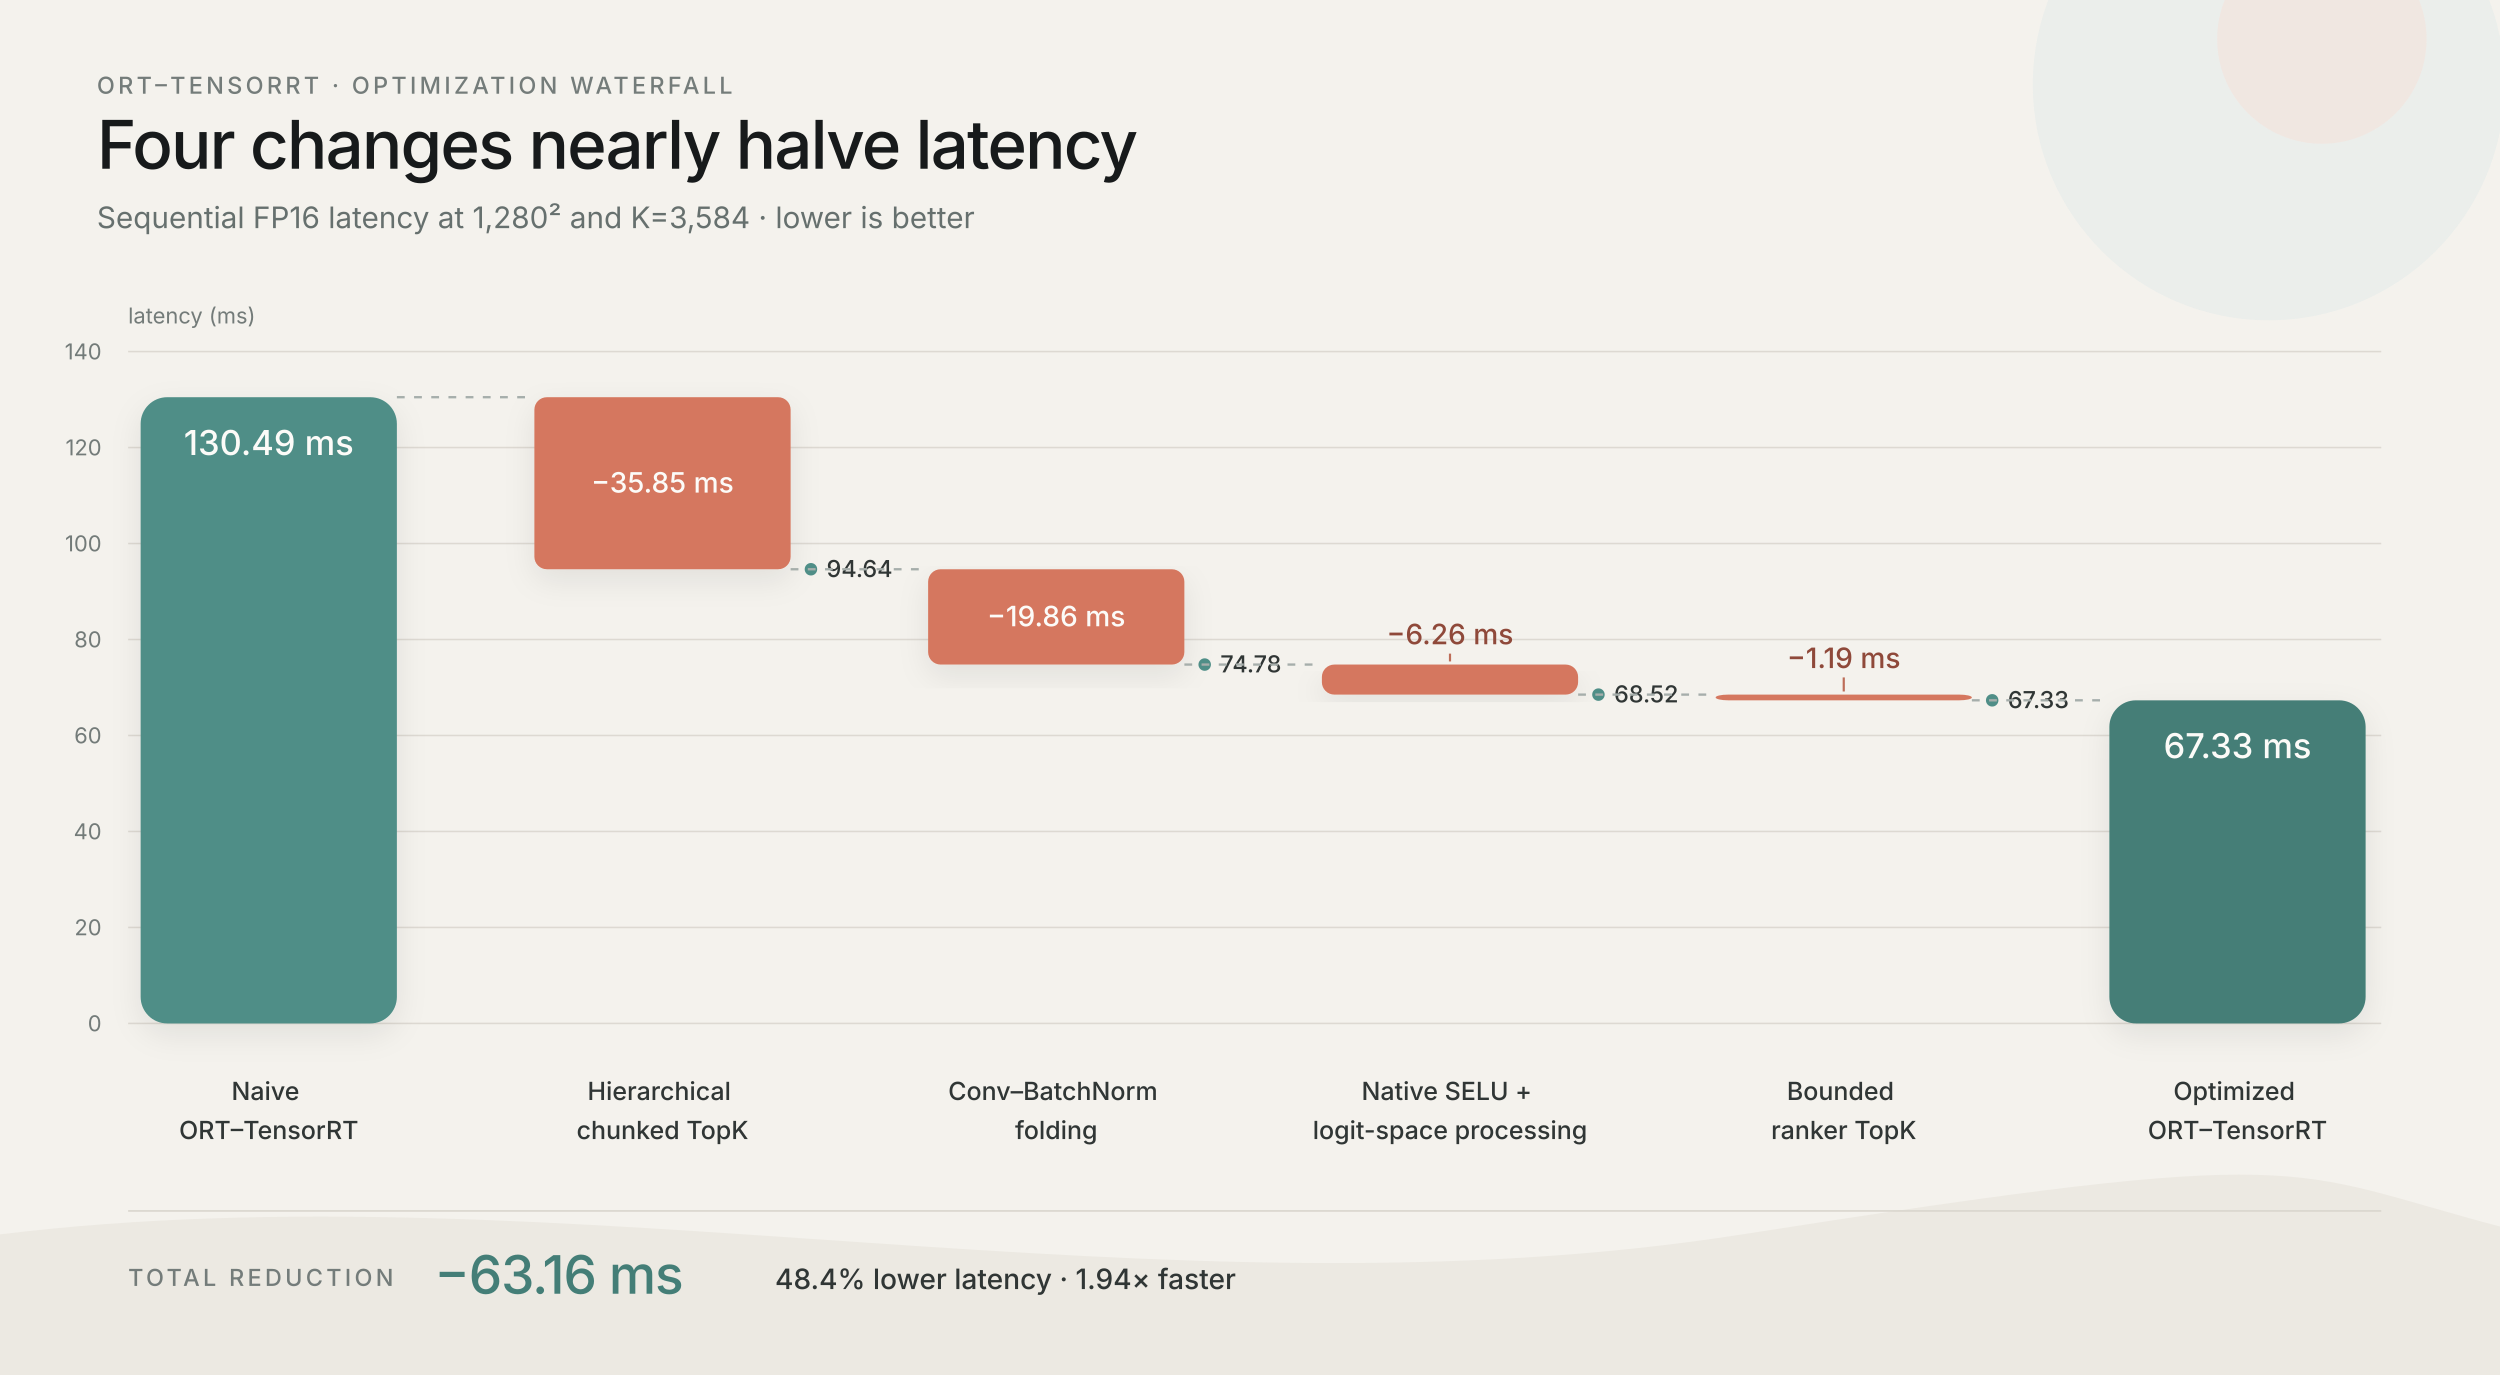
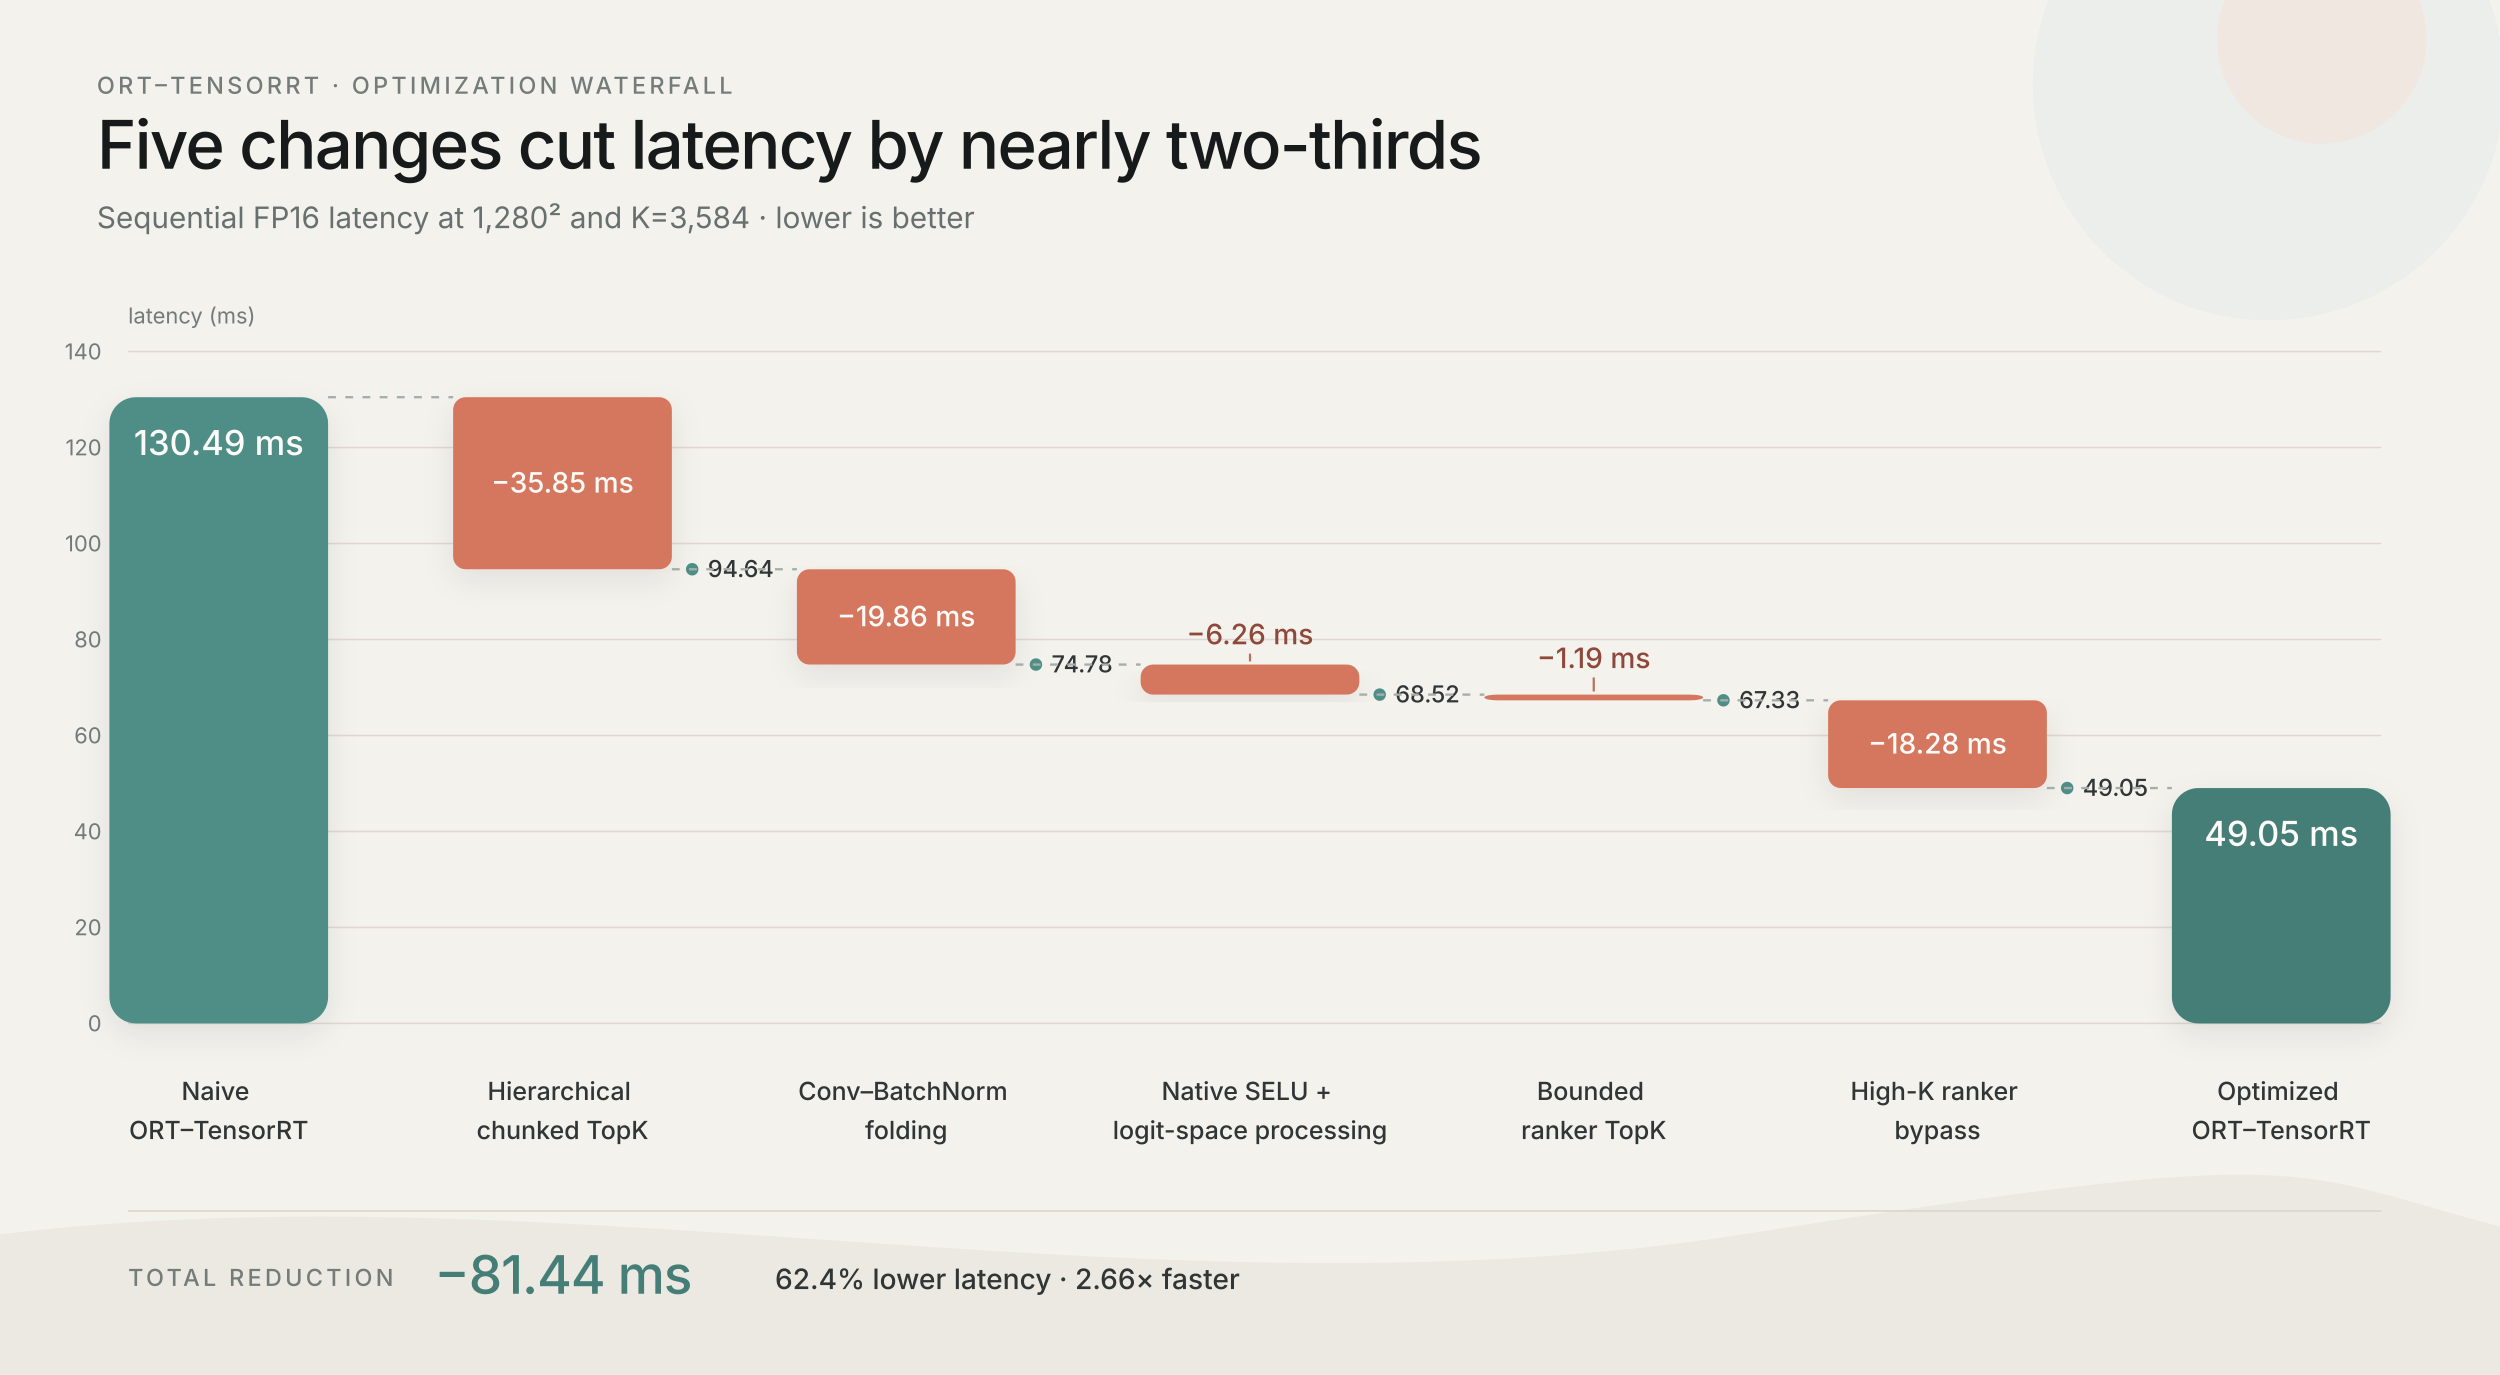
<svg xmlns="http://www.w3.org/2000/svg" width="1600" height="880" viewBox="0 0 1600 880" role="img" aria-labelledby="title description">
  <defs>
    <style>
            text { font-family: Inter, ui-sans-serif, system-ui, -apple-system, BlinkMacSystemFont, "Segoe UI", sans-serif; }
            .eyebrow { font-size: 15px; font-weight: 500; letter-spacing: 2.1px; fill: #747C7A; }
            .title { font-size: 43px; font-weight: 500; letter-spacing: -1.15px; fill: #171A1B; }
            .subtitle { font-size: 19px; font-weight: 400; fill: #66706E; }
            .axis { font-size: 14px; font-weight: 400; fill: #737B79; }
            .bar-value { font-size: 22px; font-weight: 500; fill: #FCFBF8; }
            .delta { font-size: 18px; font-weight: 500; fill: #FCFBF8; }
            .delta-dark { font-size: 18px; font-weight: 500; fill: #8F493A; }
            .state { font-size: 15px; font-weight: 500; fill: #303635; }
            .stage { font-size: 16px; font-weight: 500; fill: #303635; }
            .stage-muted { font-size: 14px; font-weight: 400; fill: #747C7A; }
            .takeaway { font-size: 18px; font-weight: 500; fill: #303635; }
            .takeaway-value { font-size: 34px; font-weight: 500; letter-spacing: -0.7px; fill: #447E77; }
          </style>
    <filter id="bar-shadow" x="-20%" y="-15%" width="140%" height="140%">
      <feDropShadow dx="0" dy="7" stdDeviation="10" flood-color="#1E2524" flood-opacity="0.08" />
    </filter>
  </defs>
  <rect width="1600" height="880" fill="#F4F2ED" />
  <path d="M0 790 C360 746, 745 848, 1115 790 S1460 748, 1600 785 L1600 880 L0 880 Z" fill="#ECE9E2" />
  <circle cx="1452" cy="54" r="151" fill="#E6ECEA" opacity="0.68" />
  <circle cx="1486" cy="25" r="67" fill="#F2E5DF" opacity="0.82" />
  <text x="62.00" y="60.00" class="eyebrow">ORT–TENSORRT · OPTIMIZATION WATERFALL</text>
-   <text x="62.00" y="108.00" class="title">Four changes nearly halve latency</text>
+   <text x="62.00" y="108.00" class="title">Five changes cut latency by nearly two-thirds</text>
  <text x="62.00" y="146.00" class="subtitle">Sequential FP16 latency at 1,280² and K=3,584 · lower is better</text>
  <line x1="82" y1="655.00" x2="1524" y2="655.00" stroke="#DDD9D2" stroke-width="1" />
  <text x="65.00" y="660.00" class="axis" text-anchor="end">0</text>
  <line x1="82" y1="593.57" x2="1524" y2="593.57" stroke="#DDD9D2" stroke-width="1" />
  <text x="65.00" y="598.57" class="axis" text-anchor="end">20</text>
  <line x1="82" y1="532.14" x2="1524" y2="532.14" stroke="#DDD9D2" stroke-width="1" />
  <text x="65.00" y="537.14" class="axis" text-anchor="end">40</text>
  <line x1="82" y1="470.71" x2="1524" y2="470.71" stroke="#DDD9D2" stroke-width="1" />
  <text x="65.00" y="475.71" class="axis" text-anchor="end">60</text>
  <line x1="82" y1="409.29" x2="1524" y2="409.29" stroke="#DDD9D2" stroke-width="1" />
  <text x="65.00" y="414.29" class="axis" text-anchor="end">80</text>
  <line x1="82" y1="347.86" x2="1524" y2="347.86" stroke="#DDD9D2" stroke-width="1" />
  <text x="65.00" y="352.86" class="axis" text-anchor="end">100</text>
  <line x1="82" y1="286.43" x2="1524" y2="286.43" stroke="#DDD9D2" stroke-width="1" />
  <text x="65.00" y="291.43" class="axis" text-anchor="end">120</text>
  <line x1="82" y1="225.00" x2="1524" y2="225.00" stroke="#DDD9D2" stroke-width="1" />
  <text x="65.00" y="230.00" class="axis" text-anchor="end">140</text>
  <text x="82.00" y="207.00" class="axis">latency (ms)</text>
-   <rect x="90.00" y="254.21" width="164" height="400.79" rx="17" fill="#4F8E87" filter="url(#bar-shadow)" />
-   <text x="172.00" y="291.21" class="bar-value" text-anchor="middle">130.49 ms</text>
-   <text x="172.00" y="704.00" class="stage" text-anchor="middle">
-     <tspan x="172.00" dy="0">Naive</tspan>
-     <tspan x="172.00" dy="25">ORT–TensorRT</tspan>
+   <rect x="70.00" y="254.21" width="140" height="400.79" rx="17" fill="#4F8E87" filter="url(#bar-shadow)" />
+   <text x="140.00" y="291.21" class="bar-value" text-anchor="middle">130.49 ms</text>
+   <text x="140.00" y="704.00" class="stage" text-anchor="middle">
+     <tspan x="140.00" dy="0">Naive</tspan>
+     <tspan x="140.00" dy="25">ORT–TensorRT</tspan>
  </text>
-   <line x1="254.00" y1="254.21" x2="342.00" y2="254.21" stroke="#A6AEAB" stroke-width="1.5" stroke-dasharray="5 6" />
-   <rect x="342.00" y="254.21" width="164" height="110.11" rx="8" fill="#D5775E" filter="url(#bar-shadow)" />
-   <text x="424.00" y="315.26" class="delta" text-anchor="middle">−35.85 ms</text>
-   <circle cx="519.00" cy="364.32" r="4" fill="#4F8E87" />
-   <text x="529.00" y="369.32" class="state">94.64</text>
-   <text x="424.00" y="704.00" class="stage" text-anchor="middle">
-     <tspan x="424.00" dy="0">Hierarchical</tspan>
-     <tspan x="424.00" dy="25">chunked TopK</tspan>
+   <line x1="210.00" y1="254.21" x2="290.00" y2="254.21" stroke="#A6AEAB" stroke-width="1.5" stroke-dasharray="5 6" />
+   <rect x="290.00" y="254.21" width="140" height="110.11" rx="8" fill="#D5775E" filter="url(#bar-shadow)" />
+   <text x="360.00" y="315.26" class="delta" text-anchor="middle">−35.85 ms</text>
+   <circle cx="443.00" cy="364.32" r="4" fill="#4F8E87" />
+   <text x="453.00" y="369.32" class="state">94.64</text>
+   <text x="360.00" y="704.00" class="stage" text-anchor="middle">
+     <tspan x="360.00" dy="0">Hierarchical</tspan>
+     <tspan x="360.00" dy="25">chunked TopK</tspan>
  </text>
-   <line x1="506.00" y1="364.32" x2="594.00" y2="364.32" stroke="#A6AEAB" stroke-width="1.5" stroke-dasharray="5 6" />
-   <rect x="594.00" y="364.32" width="164" height="61.00" rx="8" fill="#D5775E" filter="url(#bar-shadow)" />
-   <text x="676.00" y="400.82" class="delta" text-anchor="middle">−19.86 ms</text>
-   <circle cx="771.00" cy="425.32" r="4" fill="#4F8E87" />
-   <text x="781.00" y="430.32" class="state">74.78</text>
-   <text x="676.00" y="704.00" class="stage" text-anchor="middle">
-     <tspan x="676.00" dy="0">Conv–BatchNorm</tspan>
-     <tspan x="676.00" dy="25">folding</tspan>
+   <line x1="430.00" y1="364.32" x2="510.00" y2="364.32" stroke="#A6AEAB" stroke-width="1.5" stroke-dasharray="5 6" />
+   <rect x="510.00" y="364.32" width="140" height="61.00" rx="8" fill="#D5775E" filter="url(#bar-shadow)" />
+   <text x="580.00" y="400.82" class="delta" text-anchor="middle">−19.86 ms</text>
+   <circle cx="663.00" cy="425.32" r="4" fill="#4F8E87" />
+   <text x="673.00" y="430.32" class="state">74.78</text>
+   <text x="580.00" y="704.00" class="stage" text-anchor="middle">
+     <tspan x="580.00" dy="0">Conv–BatchNorm</tspan>
+     <tspan x="580.00" dy="25">folding</tspan>
  </text>
-   <line x1="758.00" y1="425.32" x2="846.00" y2="425.32" stroke="#A6AEAB" stroke-width="1.5" stroke-dasharray="5 6" />
-   <rect x="846.00" y="425.32" width="164" height="19.23" rx="8" fill="#D5775E" filter="url(#bar-shadow)" />
-   <line x1="928.00" y1="423.32" x2="928.00" y2="418.32" stroke="#BD6D58" stroke-width="1.4" />
-   <text x="928.00" y="412.32" class="delta-dark" text-anchor="middle">−6.26 ms</text>
-   <circle cx="1023.00" cy="444.55" r="4" fill="#4F8E87" />
-   <text x="1033.00" y="449.55" class="state">68.52</text>
-   <text x="928.00" y="704.00" class="stage" text-anchor="middle">
-     <tspan x="928.00" dy="0">Native SELU +</tspan>
-     <tspan x="928.00" dy="25">logit-space processing</tspan>
+   <line x1="650.00" y1="425.32" x2="730.00" y2="425.32" stroke="#A6AEAB" stroke-width="1.5" stroke-dasharray="5 6" />
+   <rect x="730.00" y="425.32" width="140" height="19.23" rx="8" fill="#D5775E" filter="url(#bar-shadow)" />
+   <line x1="800.00" y1="423.32" x2="800.00" y2="418.32" stroke="#BD6D58" stroke-width="1.4" />
+   <text x="800.00" y="412.32" class="delta-dark" text-anchor="middle">−6.26 ms</text>
+   <circle cx="883.00" cy="444.55" r="4" fill="#4F8E87" />
+   <text x="893.00" y="449.55" class="state">68.52</text>
+   <text x="800.00" y="704.00" class="stage" text-anchor="middle">
+     <tspan x="800.00" dy="0">Native SELU +</tspan>
+     <tspan x="800.00" dy="25">logit-space processing</tspan>
  </text>
-   <line x1="1010.00" y1="444.55" x2="1098.00" y2="444.55" stroke="#A6AEAB" stroke-width="1.5" stroke-dasharray="5 6" />
-   <rect x="1098.00" y="444.55" width="164" height="3.65" rx="8" fill="#D5775E" filter="url(#bar-shadow)" />
-   <line x1="1180.00" y1="442.55" x2="1180.00" y2="433.55" stroke="#BD6D58" stroke-width="1.4" />
-   <text x="1180.00" y="427.55" class="delta-dark" text-anchor="middle">−1.19 ms</text>
-   <circle cx="1275.00" cy="448.20" r="4" fill="#4F8E87" />
-   <text x="1285.00" y="453.20" class="state">67.33</text>
-   <text x="1180.00" y="704.00" class="stage" text-anchor="middle">
-     <tspan x="1180.00" dy="0">Bounded</tspan>
-     <tspan x="1180.00" dy="25">ranker TopK</tspan>
+   <line x1="870.00" y1="444.55" x2="950.00" y2="444.55" stroke="#A6AEAB" stroke-width="1.5" stroke-dasharray="5 6" />
+   <rect x="950.00" y="444.55" width="140" height="3.65" rx="8" fill="#D5775E" filter="url(#bar-shadow)" />
+   <line x1="1020.00" y1="442.55" x2="1020.00" y2="433.55" stroke="#BD6D58" stroke-width="1.4" />
+   <text x="1020.00" y="427.55" class="delta-dark" text-anchor="middle">−1.19 ms</text>
+   <circle cx="1103.00" cy="448.20" r="4" fill="#4F8E87" />
+   <text x="1113.00" y="453.20" class="state">67.33</text>
+   <text x="1020.00" y="704.00" class="stage" text-anchor="middle">
+     <tspan x="1020.00" dy="0">Bounded</tspan>
+     <tspan x="1020.00" dy="25">ranker TopK</tspan>
  </text>
-   <line x1="1262.00" y1="448.20" x2="1350.00" y2="448.20" stroke="#A6AEAB" stroke-width="1.5" stroke-dasharray="5 6" />
-   <rect x="1350.00" y="448.20" width="164" height="206.80" rx="17" fill="#447E77" filter="url(#bar-shadow)" />
-   <text x="1432.00" y="485.20" class="bar-value" text-anchor="middle">67.33 ms</text>
-   <text x="1432.00" y="704.00" class="stage" text-anchor="middle">
-     <tspan x="1432.00" dy="0">Optimized</tspan>
-     <tspan x="1432.00" dy="25">ORT–TensorRT</tspan>
+   <line x1="1090.00" y1="448.20" x2="1170.00" y2="448.20" stroke="#A6AEAB" stroke-width="1.5" stroke-dasharray="5 6" />
+   <rect x="1170.00" y="448.20" width="140" height="56.15" rx="8" fill="#D5775E" filter="url(#bar-shadow)" />
+   <text x="1240.00" y="482.27" class="delta" text-anchor="middle">−18.28 ms</text>
+   <circle cx="1323.00" cy="504.35" r="4" fill="#4F8E87" />
+   <text x="1333.00" y="509.35" class="state">49.05</text>
+   <text x="1240.00" y="704.00" class="stage" text-anchor="middle">
+     <tspan x="1240.00" dy="0">High-K ranker</tspan>
+     <tspan x="1240.00" dy="25">bypass</tspan>
+   </text>
+   <line x1="1310.00" y1="504.35" x2="1390.00" y2="504.35" stroke="#A6AEAB" stroke-width="1.5" stroke-dasharray="5 6" />
+   <rect x="1390.00" y="504.35" width="140" height="150.65" rx="17" fill="#447E77" filter="url(#bar-shadow)" />
+   <text x="1460.00" y="541.35" class="bar-value" text-anchor="middle">49.05 ms</text>
+   <text x="1460.00" y="704.00" class="stage" text-anchor="middle">
+     <tspan x="1460.00" dy="0">Optimized</tspan>
+     <tspan x="1460.00" dy="25">ORT–TensorRT</tspan>
  </text>
  <line x1="82" y1="775" x2="1524" y2="775" stroke="#D8D4CC" />
  <text x="82.00" y="823.00" class="eyebrow">TOTAL REDUCTION</text>
-   <text x="278.00" y="828.00" class="takeaway-value">−63.16 ms</text>
-   <text x="496.00" y="825.00" class="takeaway">48.4% lower latency · 1.94× faster</text>
+   <text x="278.00" y="828.00" class="takeaway-value">−81.44 ms</text>
+   <text x="496.00" y="825.00" class="takeaway">62.4% lower latency · 2.66× faster</text>
</svg>
